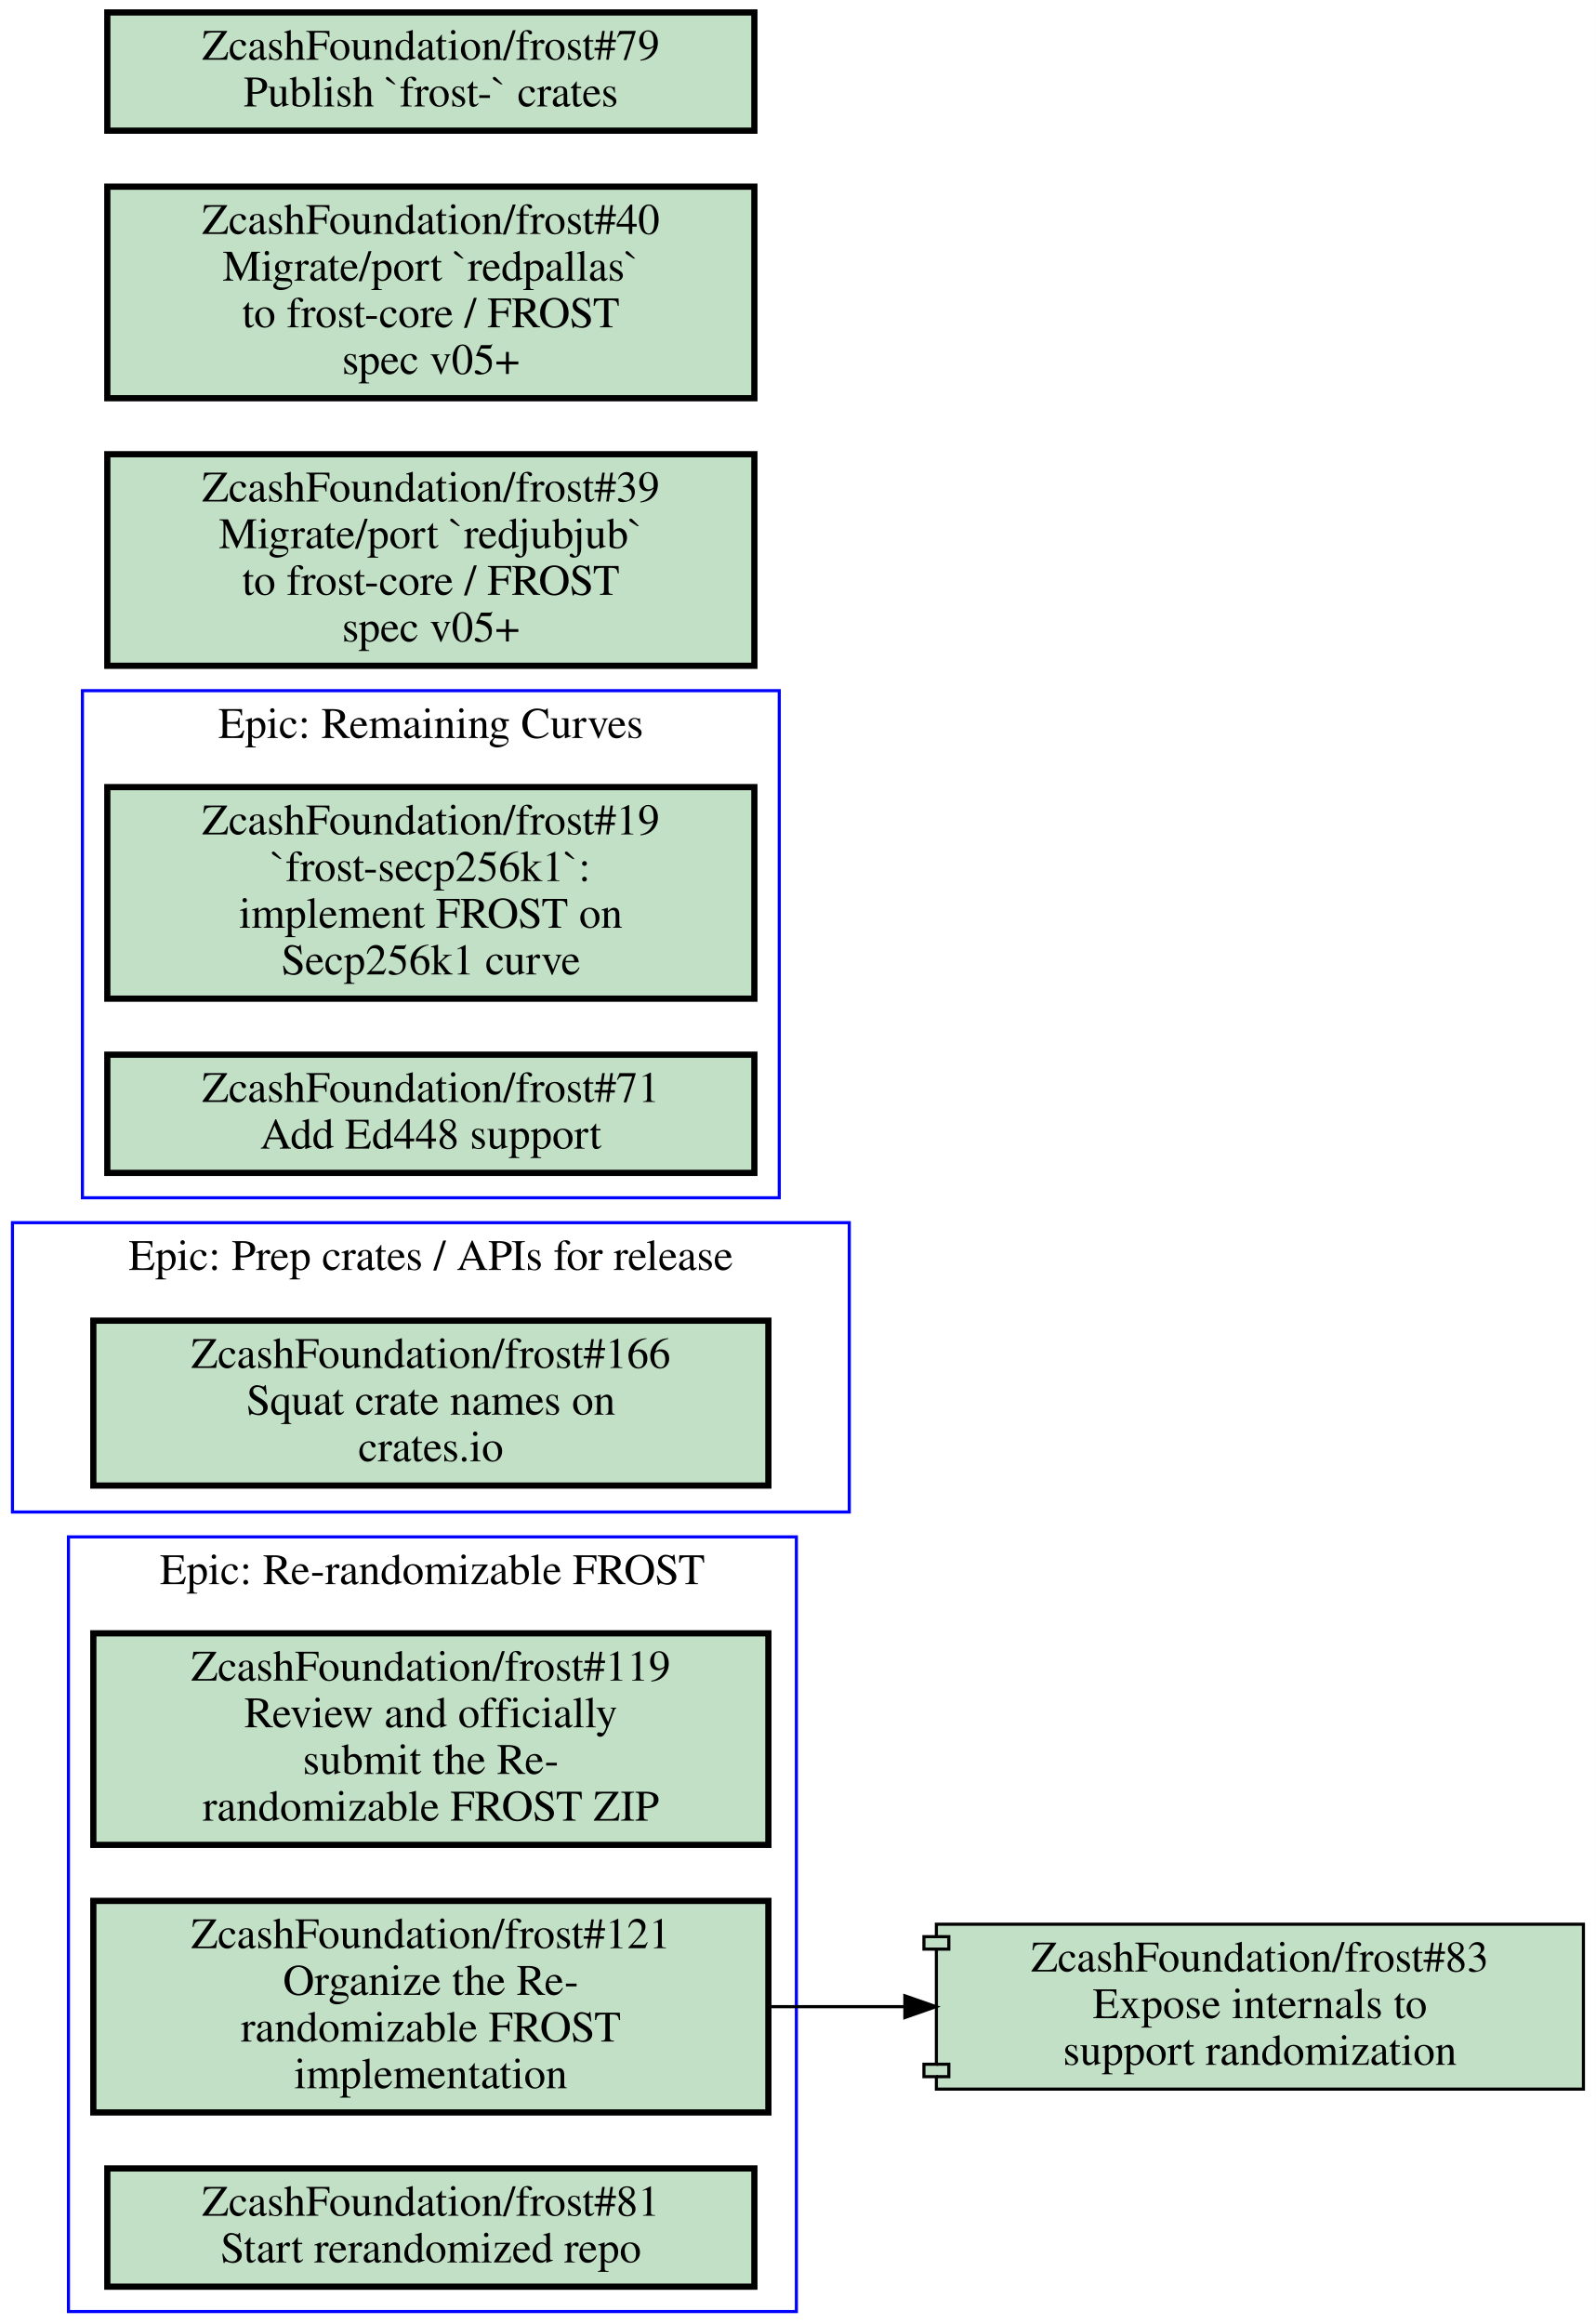
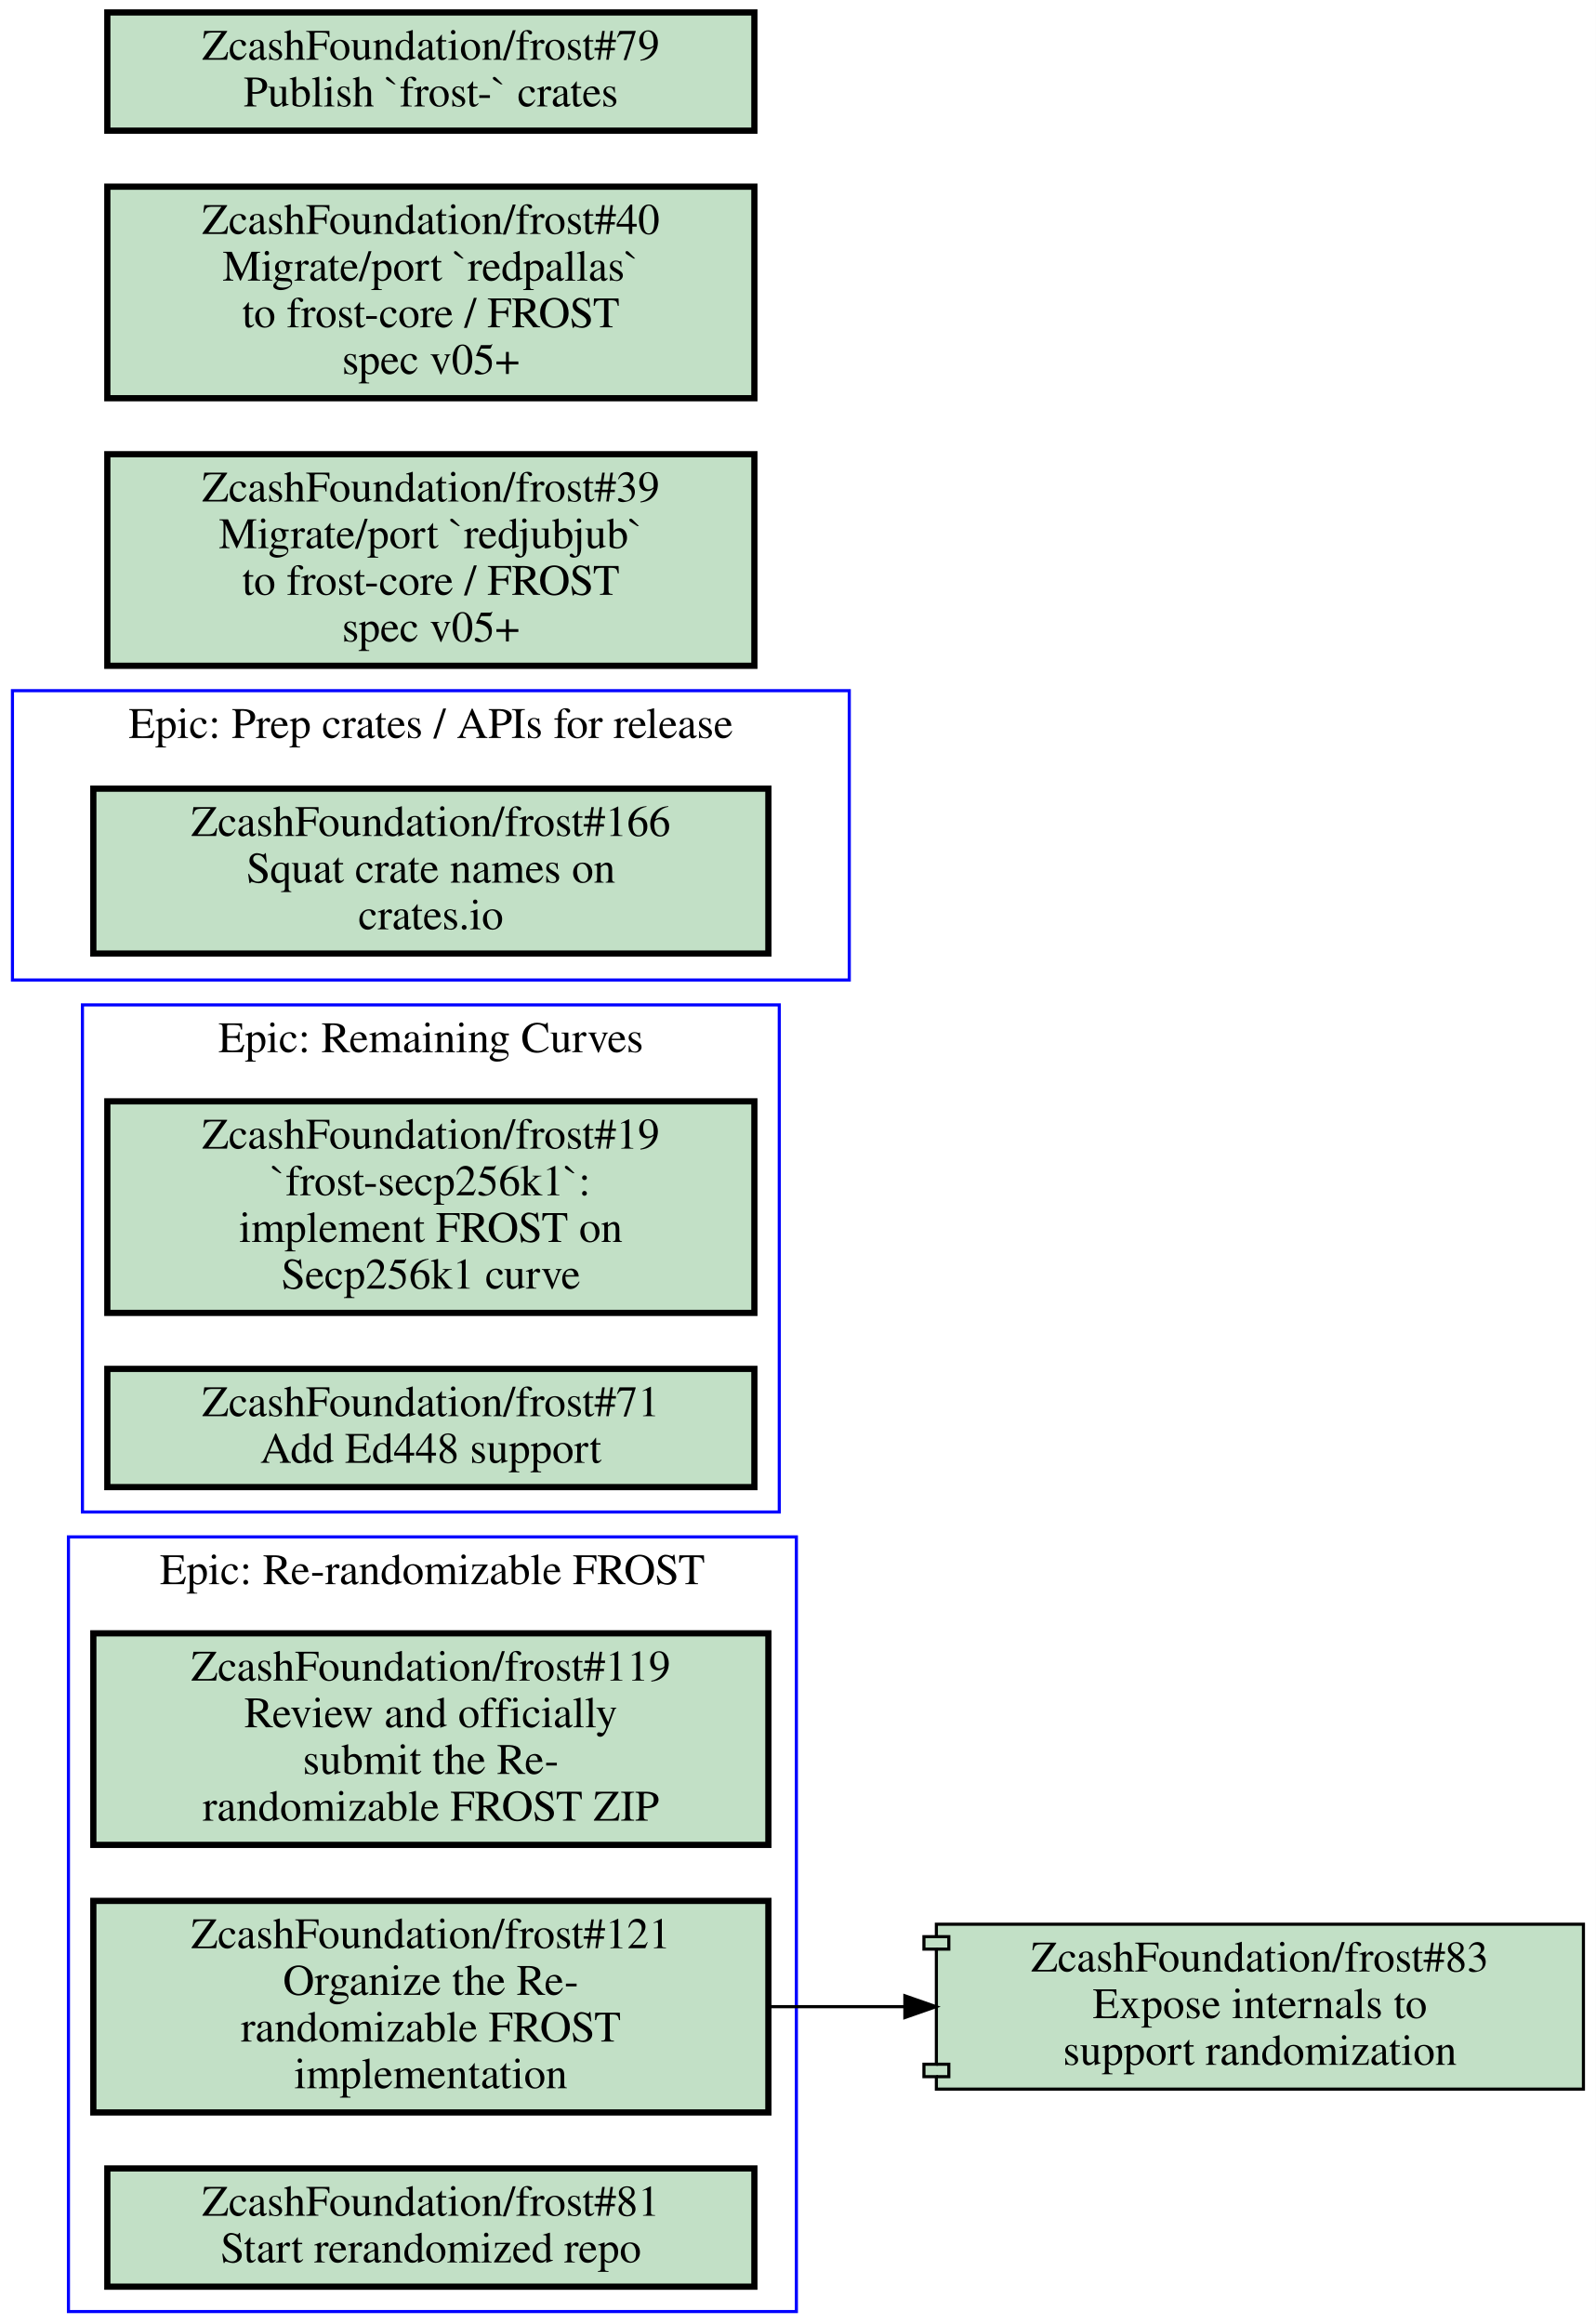
<svg xmlns="http://www.w3.org/2000/svg" xmlns:xlink="http://www.w3.org/1999/xlink" width="513pt" height="747pt" viewBox="0.00 0.00 513.00 747.00">
  <g id="graph0" class="graph" transform="scale(1 1) rotate(0) translate(4 743)">
    <polygon fill="#ffffff" stroke="transparent" points="-4,4 -4,-743 509,-743 509,4 -4,4" />
    <g id="clust1" class="cluster">
+       <polygon fill="none" stroke="#0000ff" points="22.5,-257 22.5,-420 246.5,-420 246.5,-257 22.5,-257" />
+       <text text-anchor="middle" x="134.5" y="-404.8" font-family="Times,serif" font-size="14.00" fill="#000000">Epic: Remaining Curves</text>
+     </g>
+     <g id="clust2" class="cluster">
      <polygon fill="none" stroke="#0000ff" points="18,0 18,-249 252,-249 252,0 18,0" />
      <text text-anchor="middle" x="135" y="-233.8" font-family="Times,serif" font-size="14.00" fill="#000000">Epic: Re-randomizable FROST</text>
    </g>
-     <g id="clust2" class="cluster">
-       <polygon fill="none" stroke="#0000ff" points="22.5,-358 22.5,-521 246.5,-521 246.5,-358 22.5,-358" />
-       <text text-anchor="middle" x="134.5" y="-505.8" font-family="Times,serif" font-size="14.00" fill="#000000">Epic: Remaining Curves</text>
-     </g>
    <g id="clust3" class="cluster">
-       <polygon fill="none" stroke="#0000ff" points="0,-257 0,-350 269,-350 269,-257 0,-257" />
-       <text text-anchor="middle" x="134.5" y="-334.8" font-family="Times,serif" font-size="14.00" fill="#000000">Epic: Prep crates / APIs for release</text>
+       <polygon fill="none" stroke="#0000ff" points="0,-428 0,-521 269,-521 269,-428 0,-428" />
+       <text text-anchor="middle" x="134.5" y="-505.8" font-family="Times,serif" font-size="14.00" fill="#000000">Epic: Prep crates / APIs for release</text>
    </g>
    <g id="node1" class="node open">
      <g id="a_node1">
+         <a xlink:href="https://github.com/ZcashFoundation/frost/issues/19" xlink:title="ZcashFoundation/frost#19&#10;`frost-secp256k1`:&#10;implement FROST on&#10;Secp256k1 curve" target="_blank">
+           <polygon fill="#c2e0c6" stroke="#000000" stroke-width="2" points="238.5,-389 30.5,-389 30.5,-321 238.5,-321 238.5,-389" />
+           <text text-anchor="middle" x="134.5" y="-373.8" font-family="Times,serif" font-size="14.00" fill="#000000">ZcashFoundation/frost#19</text>
+           <text text-anchor="middle" x="134.5" y="-358.8" font-family="Times,serif" font-size="14.00" fill="#000000">`frost-secp256k1`:</text>
+           <text text-anchor="middle" x="134.5" y="-343.8" font-family="Times,serif" font-size="14.00" fill="#000000">implement FROST on</text>
+           <text text-anchor="middle" x="134.5" y="-328.8" font-family="Times,serif" font-size="14.00" fill="#000000">Secp256k1 curve</text>
+         </a>
+       </g>
+     </g>
+     <g id="node2" class="node open">
+       <g id="a_node2">
+         <a xlink:href="https://github.com/ZcashFoundation/frost/issues/71" xlink:title="ZcashFoundation/frost#71&#10;Add Ed448 support" target="_blank">
+           <polygon fill="#c2e0c6" stroke="#000000" stroke-width="2" points="238.5,-303 30.5,-303 30.5,-265 238.5,-265 238.5,-303" />
+           <text text-anchor="middle" x="134.5" y="-287.8" font-family="Times,serif" font-size="14.00" fill="#000000">ZcashFoundation/frost#71</text>
+           <text text-anchor="middle" x="134.5" y="-272.8" font-family="Times,serif" font-size="14.00" fill="#000000">Add Ed448 support</text>
+         </a>
+       </g>
+     </g>
+     <g id="node3" class="node open">
+       <g id="a_node3">
        <a xlink:href="https://github.com/ZcashFoundation/frost/issues/119" xlink:title="ZcashFoundation/frost#119&#10;Review and officially&#10;submit the Re-&#10;randomizable FROST ZIP" target="_blank">
          <polygon fill="#c2e0c6" stroke="#000000" stroke-width="2" points="243,-218 26,-218 26,-150 243,-150 243,-218" />
          <text text-anchor="middle" x="134.5" y="-202.8" font-family="Times,serif" font-size="14.00" fill="#000000">ZcashFoundation/frost#119</text>
          <text text-anchor="middle" x="134.5" y="-187.8" font-family="Times,serif" font-size="14.00" fill="#000000">Review and officially</text>
          <text text-anchor="middle" x="134.5" y="-172.8" font-family="Times,serif" font-size="14.00" fill="#000000">submit the Re-</text>
          <text text-anchor="middle" x="134.5" y="-157.8" font-family="Times,serif" font-size="14.00" fill="#000000">randomizable FROST ZIP</text>
        </a>
      </g>
    </g>
-     <g id="node2" class="node open">
-       <g id="a_node2">
+     <g id="node4" class="node open">
+       <g id="a_node4">
        <a xlink:href="https://github.com/ZcashFoundation/frost/issues/121" xlink:title="ZcashFoundation/frost#121&#10;Organize the Re-&#10;randomizable FROST&#10;implementation" target="_blank">
          <polygon fill="#c2e0c6" stroke="#000000" stroke-width="2" points="243,-132 26,-132 26,-64 243,-64 243,-132" />
          <text text-anchor="middle" x="134.5" y="-116.8" font-family="Times,serif" font-size="14.00" fill="#000000">ZcashFoundation/frost#121</text>
          <text text-anchor="middle" x="134.5" y="-101.8" font-family="Times,serif" font-size="14.00" fill="#000000">Organize the Re-</text>
          <text text-anchor="middle" x="134.5" y="-86.8" font-family="Times,serif" font-size="14.00" fill="#000000">randomizable FROST</text>
          <text text-anchor="middle" x="134.5" y="-71.8" font-family="Times,serif" font-size="14.00" fill="#000000">implementation</text>
        </a>
      </g>
    </g>
    <g id="node7" class="node open">
      <g id="a_node7">
        <a xlink:href="https://github.com/ZcashFoundation/frost/pull/83" xlink:title="ZcashFoundation/frost#83&#10;Expose internals to&#10;support randomization" target="_blank">
          <polygon fill="#c2e0c6" stroke="#000000" points="505,-124.5 297,-124.5 297,-120.5 293,-120.5 293,-116.5 297,-116.5 297,-79.5 293,-79.5 293,-75.5 297,-75.5 297,-71.5 505,-71.5 505,-124.5" />
          <polyline fill="none" stroke="#000000" points="297,-120.5 301,-120.5 301,-116.5 297,-116.5 " />
          <polyline fill="none" stroke="#000000" points="297,-79.5 301,-79.5 301,-75.5 297,-75.5 " />
          <text text-anchor="middle" x="401" y="-109.3" font-family="Times,serif" font-size="14.00" fill="#000000">ZcashFoundation/frost#83</text>
          <text text-anchor="middle" x="401" y="-94.3" font-family="Times,serif" font-size="14.00" fill="#000000">Expose internals to</text>
          <text text-anchor="middle" x="401" y="-79.3" font-family="Times,serif" font-size="14.00" fill="#000000">support randomization</text>
        </a>
      </g>
    </g>
    <g id="edge1" class="edge">
      <path fill="none" stroke="#000000" d="M243.28,-98C257.53,-98 272.16,-98 286.49,-98" />
      <polygon fill="#000000" stroke="#000000" points="286.87,-101.5 296.87,-98 286.87,-94.5 286.87,-101.5" />
    </g>
-     <g id="node3" class="node open">
-       <g id="a_node3">
+     <g id="node5" class="node open">
+       <g id="a_node5">
        <a xlink:href="https://github.com/ZcashFoundation/frost/issues/81" xlink:title="ZcashFoundation/frost#81&#10;Start rerandomized repo" target="_blank">
          <polygon fill="#c2e0c6" stroke="#000000" stroke-width="2" points="238.5,-46 30.5,-46 30.5,-8 238.5,-8 238.5,-46" />
          <text text-anchor="middle" x="134.5" y="-30.8" font-family="Times,serif" font-size="14.00" fill="#000000">ZcashFoundation/frost#81</text>
          <text text-anchor="middle" x="134.5" y="-15.8" font-family="Times,serif" font-size="14.00" fill="#000000">Start rerandomized repo</text>
        </a>
      </g>
    </g>
-     <g id="node4" class="node open">
-       <g id="a_node4">
-         <a xlink:href="https://github.com/ZcashFoundation/frost/issues/19" xlink:title="ZcashFoundation/frost#19&#10;`frost-secp256k1`:&#10;implement FROST on&#10;Secp256k1 curve" target="_blank">
-           <polygon fill="#c2e0c6" stroke="#000000" stroke-width="2" points="238.5,-490 30.5,-490 30.5,-422 238.5,-422 238.5,-490" />
-           <text text-anchor="middle" x="134.5" y="-474.8" font-family="Times,serif" font-size="14.00" fill="#000000">ZcashFoundation/frost#19</text>
-           <text text-anchor="middle" x="134.5" y="-459.8" font-family="Times,serif" font-size="14.00" fill="#000000">`frost-secp256k1`:</text>
-           <text text-anchor="middle" x="134.5" y="-444.8" font-family="Times,serif" font-size="14.00" fill="#000000">implement FROST on</text>
-           <text text-anchor="middle" x="134.5" y="-429.8" font-family="Times,serif" font-size="14.00" fill="#000000">Secp256k1 curve</text>
-         </a>
-       </g>
-     </g>
-     <g id="node5" class="node open">
-       <g id="a_node5">
-         <a xlink:href="https://github.com/ZcashFoundation/frost/issues/71" xlink:title="ZcashFoundation/frost#71&#10;Add Ed448 support" target="_blank">
-           <polygon fill="#c2e0c6" stroke="#000000" stroke-width="2" points="238.5,-404 30.5,-404 30.5,-366 238.5,-366 238.5,-404" />
-           <text text-anchor="middle" x="134.5" y="-388.8" font-family="Times,serif" font-size="14.00" fill="#000000">ZcashFoundation/frost#71</text>
-           <text text-anchor="middle" x="134.5" y="-373.8" font-family="Times,serif" font-size="14.00" fill="#000000">Add Ed448 support</text>
-         </a>
-       </g>
-     </g>
    <g id="node6" class="node open">
      <g id="a_node6">
        <a xlink:href="https://github.com/ZcashFoundation/frost/issues/166" xlink:title="ZcashFoundation/frost#166&#10;Squat crate names on&#10;crates.io" target="_blank">
-           <polygon fill="#c2e0c6" stroke="#000000" stroke-width="2" points="243,-318.5 26,-318.5 26,-265.5 243,-265.5 243,-318.5" />
-           <text text-anchor="middle" x="134.5" y="-303.3" font-family="Times,serif" font-size="14.00" fill="#000000">ZcashFoundation/frost#166</text>
-           <text text-anchor="middle" x="134.5" y="-288.3" font-family="Times,serif" font-size="14.00" fill="#000000">Squat crate names on</text>
-           <text text-anchor="middle" x="134.5" y="-273.3" font-family="Times,serif" font-size="14.00" fill="#000000">crates.io</text>
+           <polygon fill="#c2e0c6" stroke="#000000" stroke-width="2" points="243,-489.5 26,-489.5 26,-436.5 243,-436.5 243,-489.5" />
+           <text text-anchor="middle" x="134.5" y="-474.3" font-family="Times,serif" font-size="14.00" fill="#000000">ZcashFoundation/frost#166</text>
+           <text text-anchor="middle" x="134.5" y="-459.3" font-family="Times,serif" font-size="14.00" fill="#000000">Squat crate names on</text>
+           <text text-anchor="middle" x="134.5" y="-444.3" font-family="Times,serif" font-size="14.00" fill="#000000">crates.io</text>
        </a>
      </g>
    </g>
    <g id="node8" class="node open">
      <g id="a_node8">
        <a xlink:href="https://github.com/ZcashFoundation/frost/issues/39" xlink:title="ZcashFoundation/frost#39&#10;Migrate/port `redjubjub`&#10;to frost-core / FROST&#10;spec v05+" target="_blank">
          <polygon fill="#c2e0c6" stroke="#000000" stroke-width="2" points="238.5,-597 30.5,-597 30.5,-529 238.5,-529 238.5,-597" />
          <text text-anchor="middle" x="134.5" y="-581.8" font-family="Times,serif" font-size="14.00" fill="#000000">ZcashFoundation/frost#39</text>
          <text text-anchor="middle" x="134.5" y="-566.8" font-family="Times,serif" font-size="14.00" fill="#000000">Migrate/port `redjubjub`</text>
          <text text-anchor="middle" x="134.5" y="-551.8" font-family="Times,serif" font-size="14.00" fill="#000000">to frost-core / FROST</text>
          <text text-anchor="middle" x="134.5" y="-536.8" font-family="Times,serif" font-size="14.00" fill="#000000">spec v05+</text>
        </a>
      </g>
    </g>
    <g id="node9" class="node open">
      <g id="a_node9">
        <a xlink:href="https://github.com/ZcashFoundation/frost/issues/40" xlink:title="ZcashFoundation/frost#40&#10;Migrate/port `redpallas`&#10;to frost-core / FROST&#10;spec v05+" target="_blank">
          <polygon fill="#c2e0c6" stroke="#000000" stroke-width="2" points="238.5,-683 30.5,-683 30.5,-615 238.5,-615 238.5,-683" />
          <text text-anchor="middle" x="134.5" y="-667.8" font-family="Times,serif" font-size="14.00" fill="#000000">ZcashFoundation/frost#40</text>
          <text text-anchor="middle" x="134.5" y="-652.8" font-family="Times,serif" font-size="14.00" fill="#000000">Migrate/port `redpallas`</text>
          <text text-anchor="middle" x="134.5" y="-637.8" font-family="Times,serif" font-size="14.00" fill="#000000">to frost-core / FROST</text>
          <text text-anchor="middle" x="134.5" y="-622.8" font-family="Times,serif" font-size="14.00" fill="#000000">spec v05+</text>
        </a>
      </g>
    </g>
    <g id="node10" class="node open">
      <g id="a_node10">
        <a xlink:href="https://github.com/ZcashFoundation/frost/issues/79" xlink:title="ZcashFoundation/frost#79&#10;Publish `frost-` crates" target="_blank">
          <polygon fill="#c2e0c6" stroke="#000000" stroke-width="2" points="238.5,-739 30.5,-739 30.5,-701 238.5,-701 238.5,-739" />
          <text text-anchor="middle" x="134.5" y="-723.8" font-family="Times,serif" font-size="14.00" fill="#000000">ZcashFoundation/frost#79</text>
          <text text-anchor="middle" x="134.5" y="-708.8" font-family="Times,serif" font-size="14.00" fill="#000000">Publish `frost-` crates</text>
        </a>
      </g>
    </g>
  </g>
</svg>
